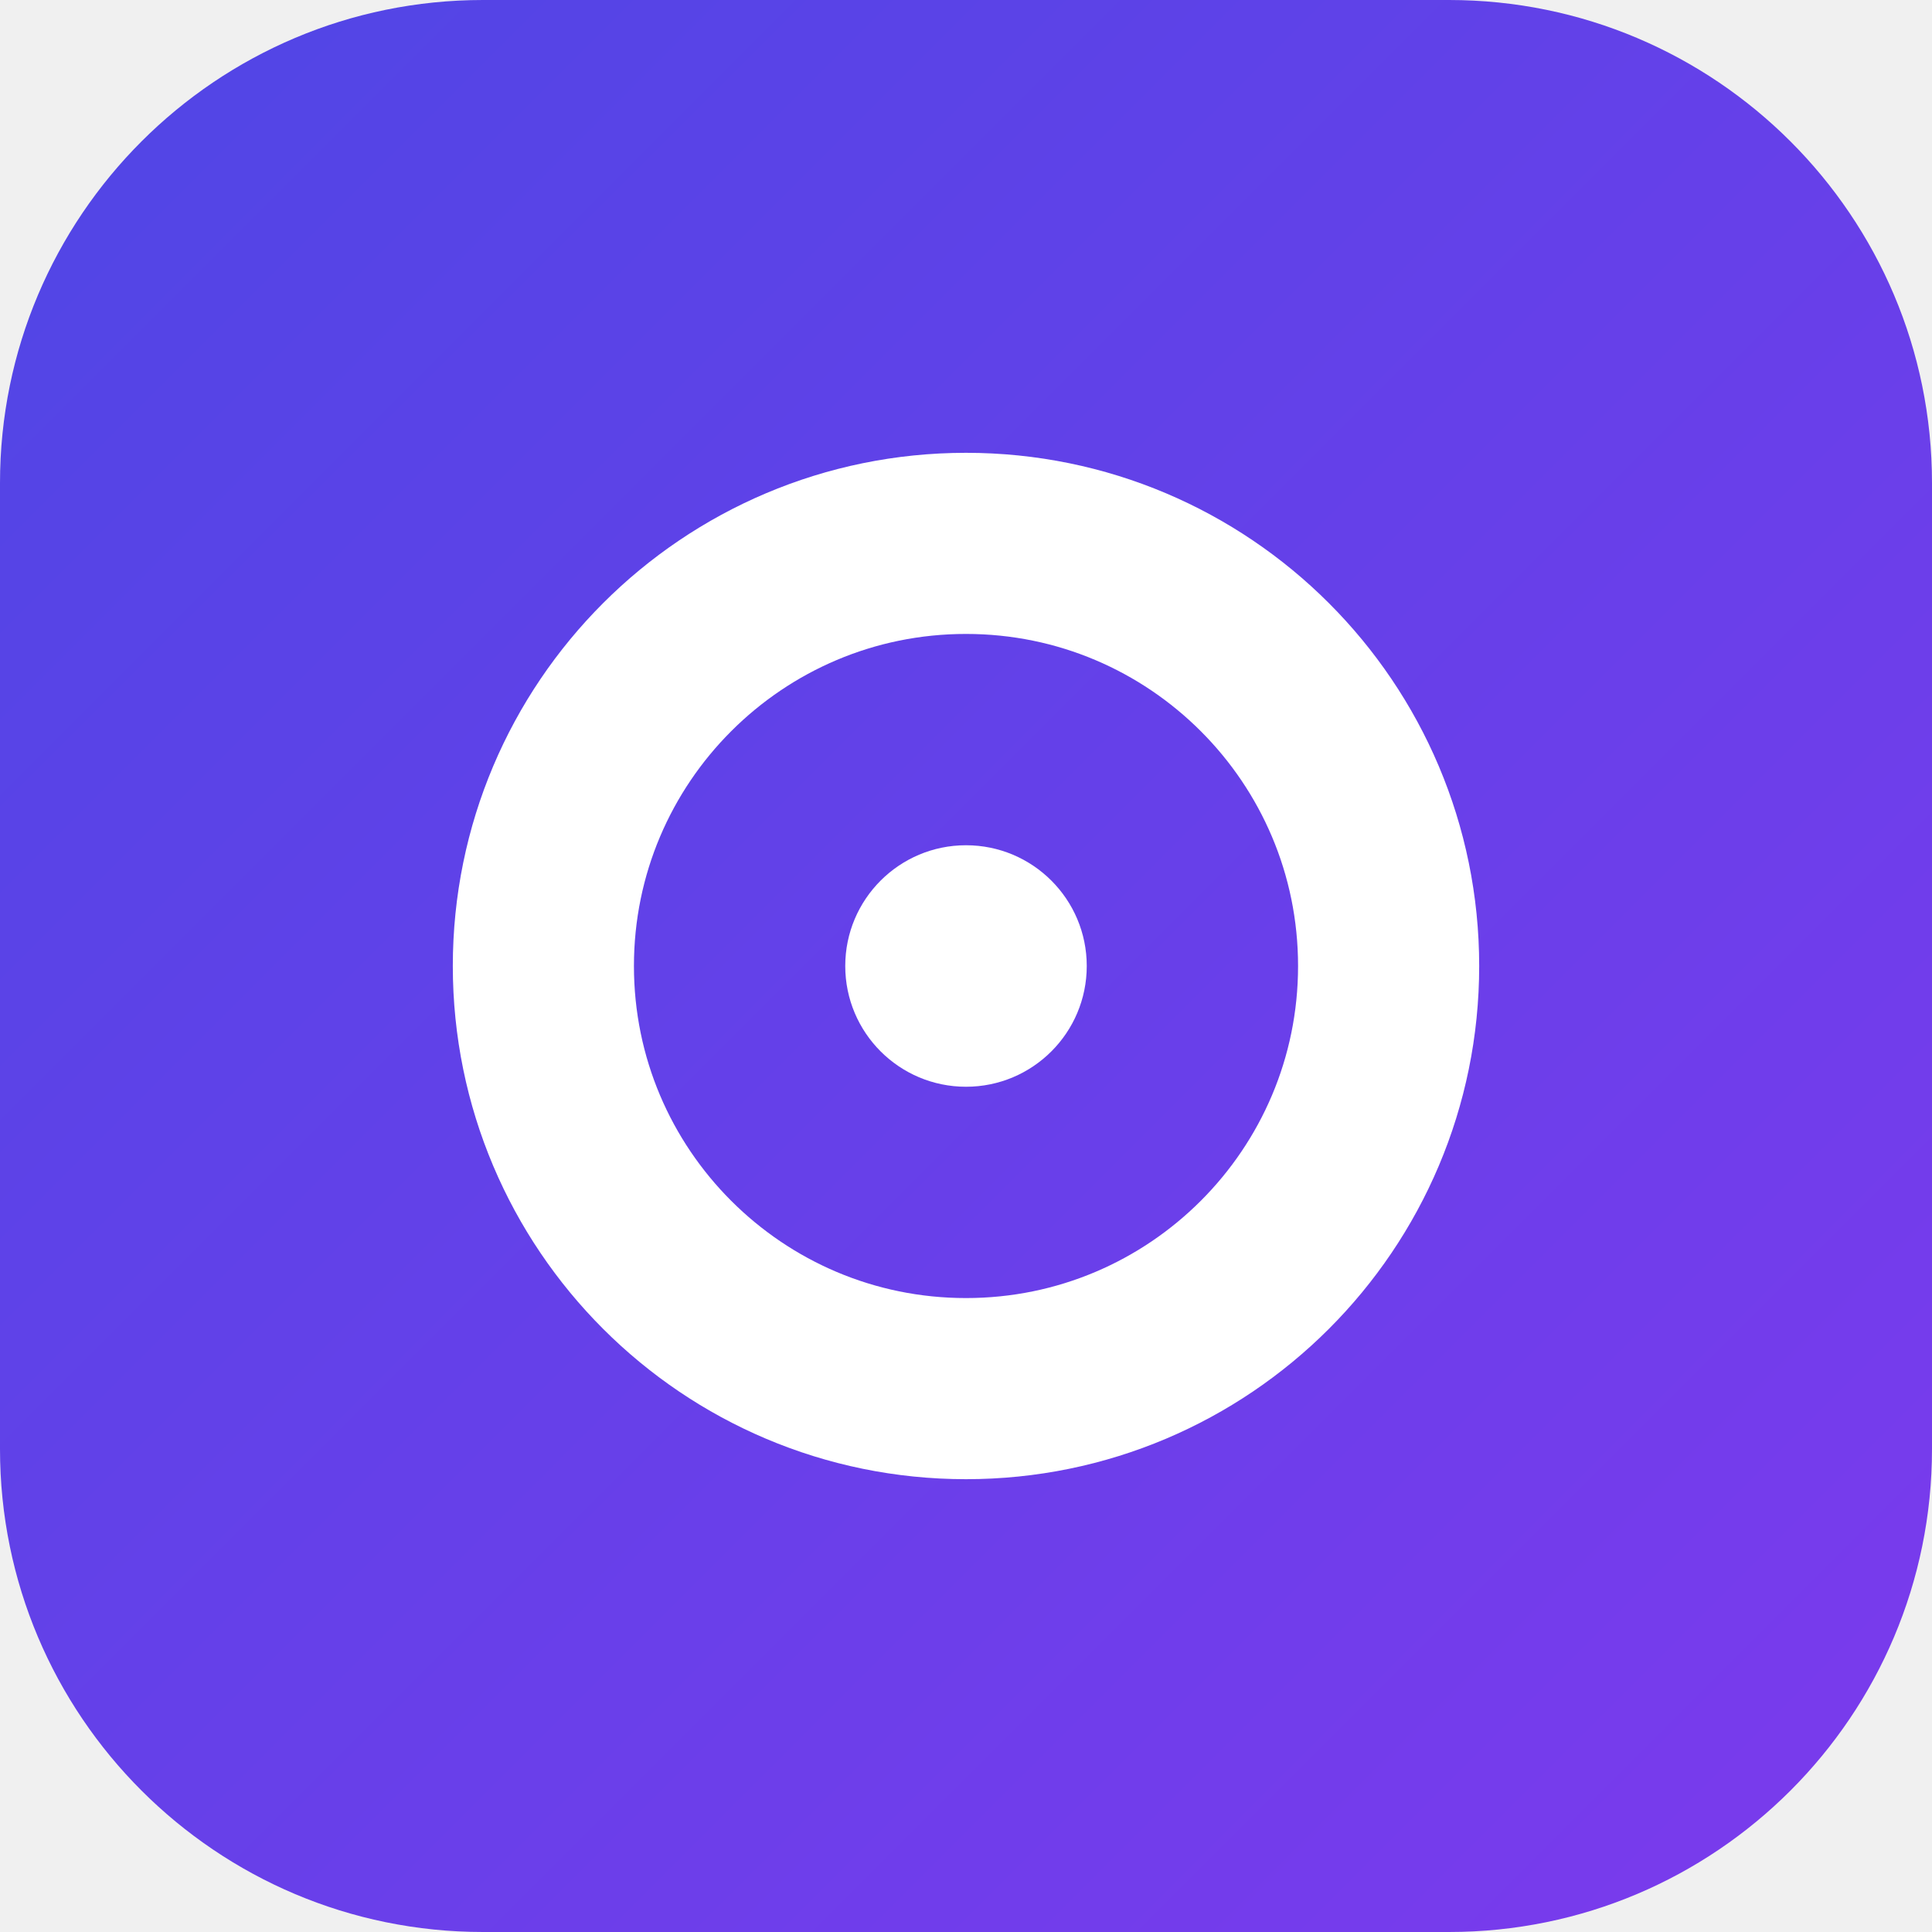
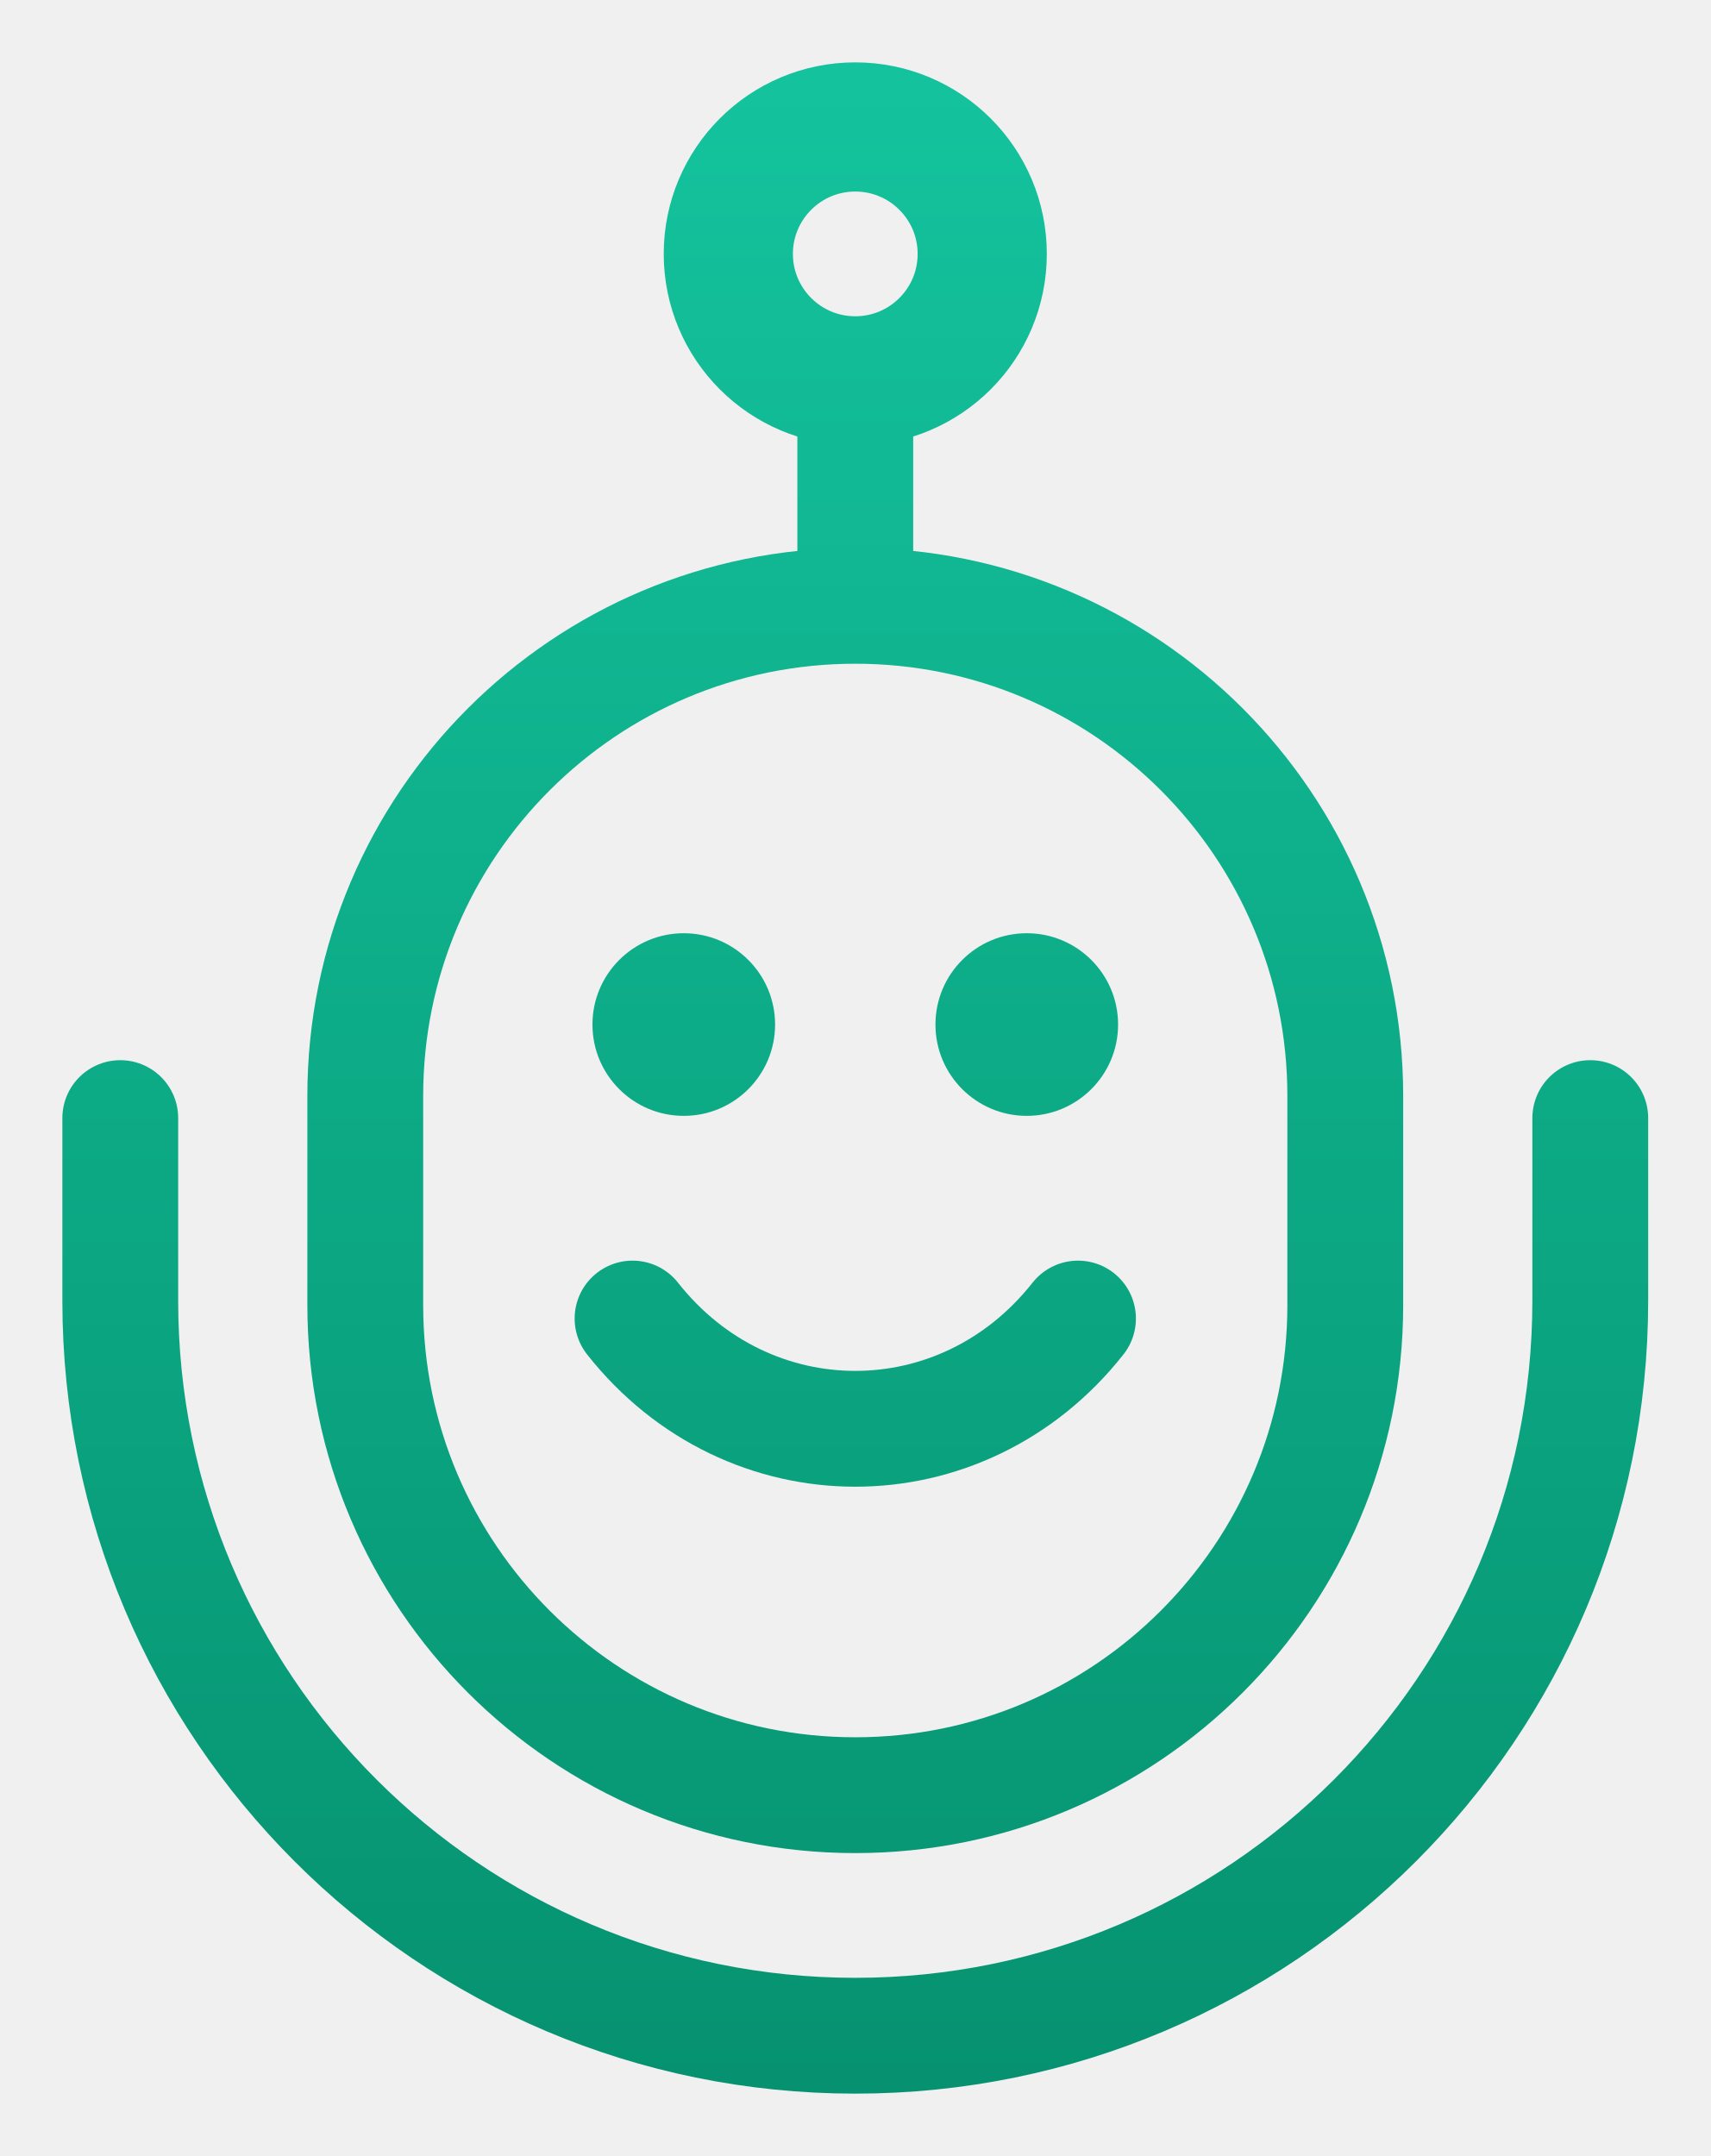
- <svg xmlns="http://www.w3.org/2000/svg" viewBox="0 0 32 32">
+ <svg xmlns="http://www.w3.org/2000/svg" viewBox="389 513 384 484">
  <defs>
-     <linearGradient id="g" x1="0" y1="0" x2="1" y2="1">
-       <stop offset="0" stop-color="#4f46e5" />
-       <stop offset="1" stop-color="#7c3aed" />
+     <linearGradient id="g" gradientUnits="userSpaceOnUse" x1="0" y1="520" x2="0" y2="990">
+       <stop offset="0" stop-color="#14C49E" />
+       <stop offset="1" stop-color="#06916F" />
    </linearGradient>
  </defs>
-   <rect width="32" height="32" rx="8" fill="url(#g)" />
-   <circle cx="16" cy="16" r="7" fill="none" stroke="#fff" stroke-width="3" />
-   <circle cx="16" cy="16" r="2" fill="#fff" />
+   <g fill="none" stroke="url(#g)" stroke-width="26" stroke-linecap="round">
+     <circle cx="581" cy="570" r="28.5" stroke-width="29" />
+     <path d="M581 600 V646" stroke-linecap="butt" />
+     <rect x="471" y="649" width="220" height="267" rx="110" />
+     <path d="M531 809 C557 842 605 842 631 809" />
+     <path d="M416 764 V805 A165 165 0 0 0 746 805 V764" />
+   </g>
+   <g fill="url(#g)">
+     <circle cx="542.5" cy="743" r="20.5" />
+     <circle cx="619.5" cy="743" r="20.5" />
+   </g>
</svg>
